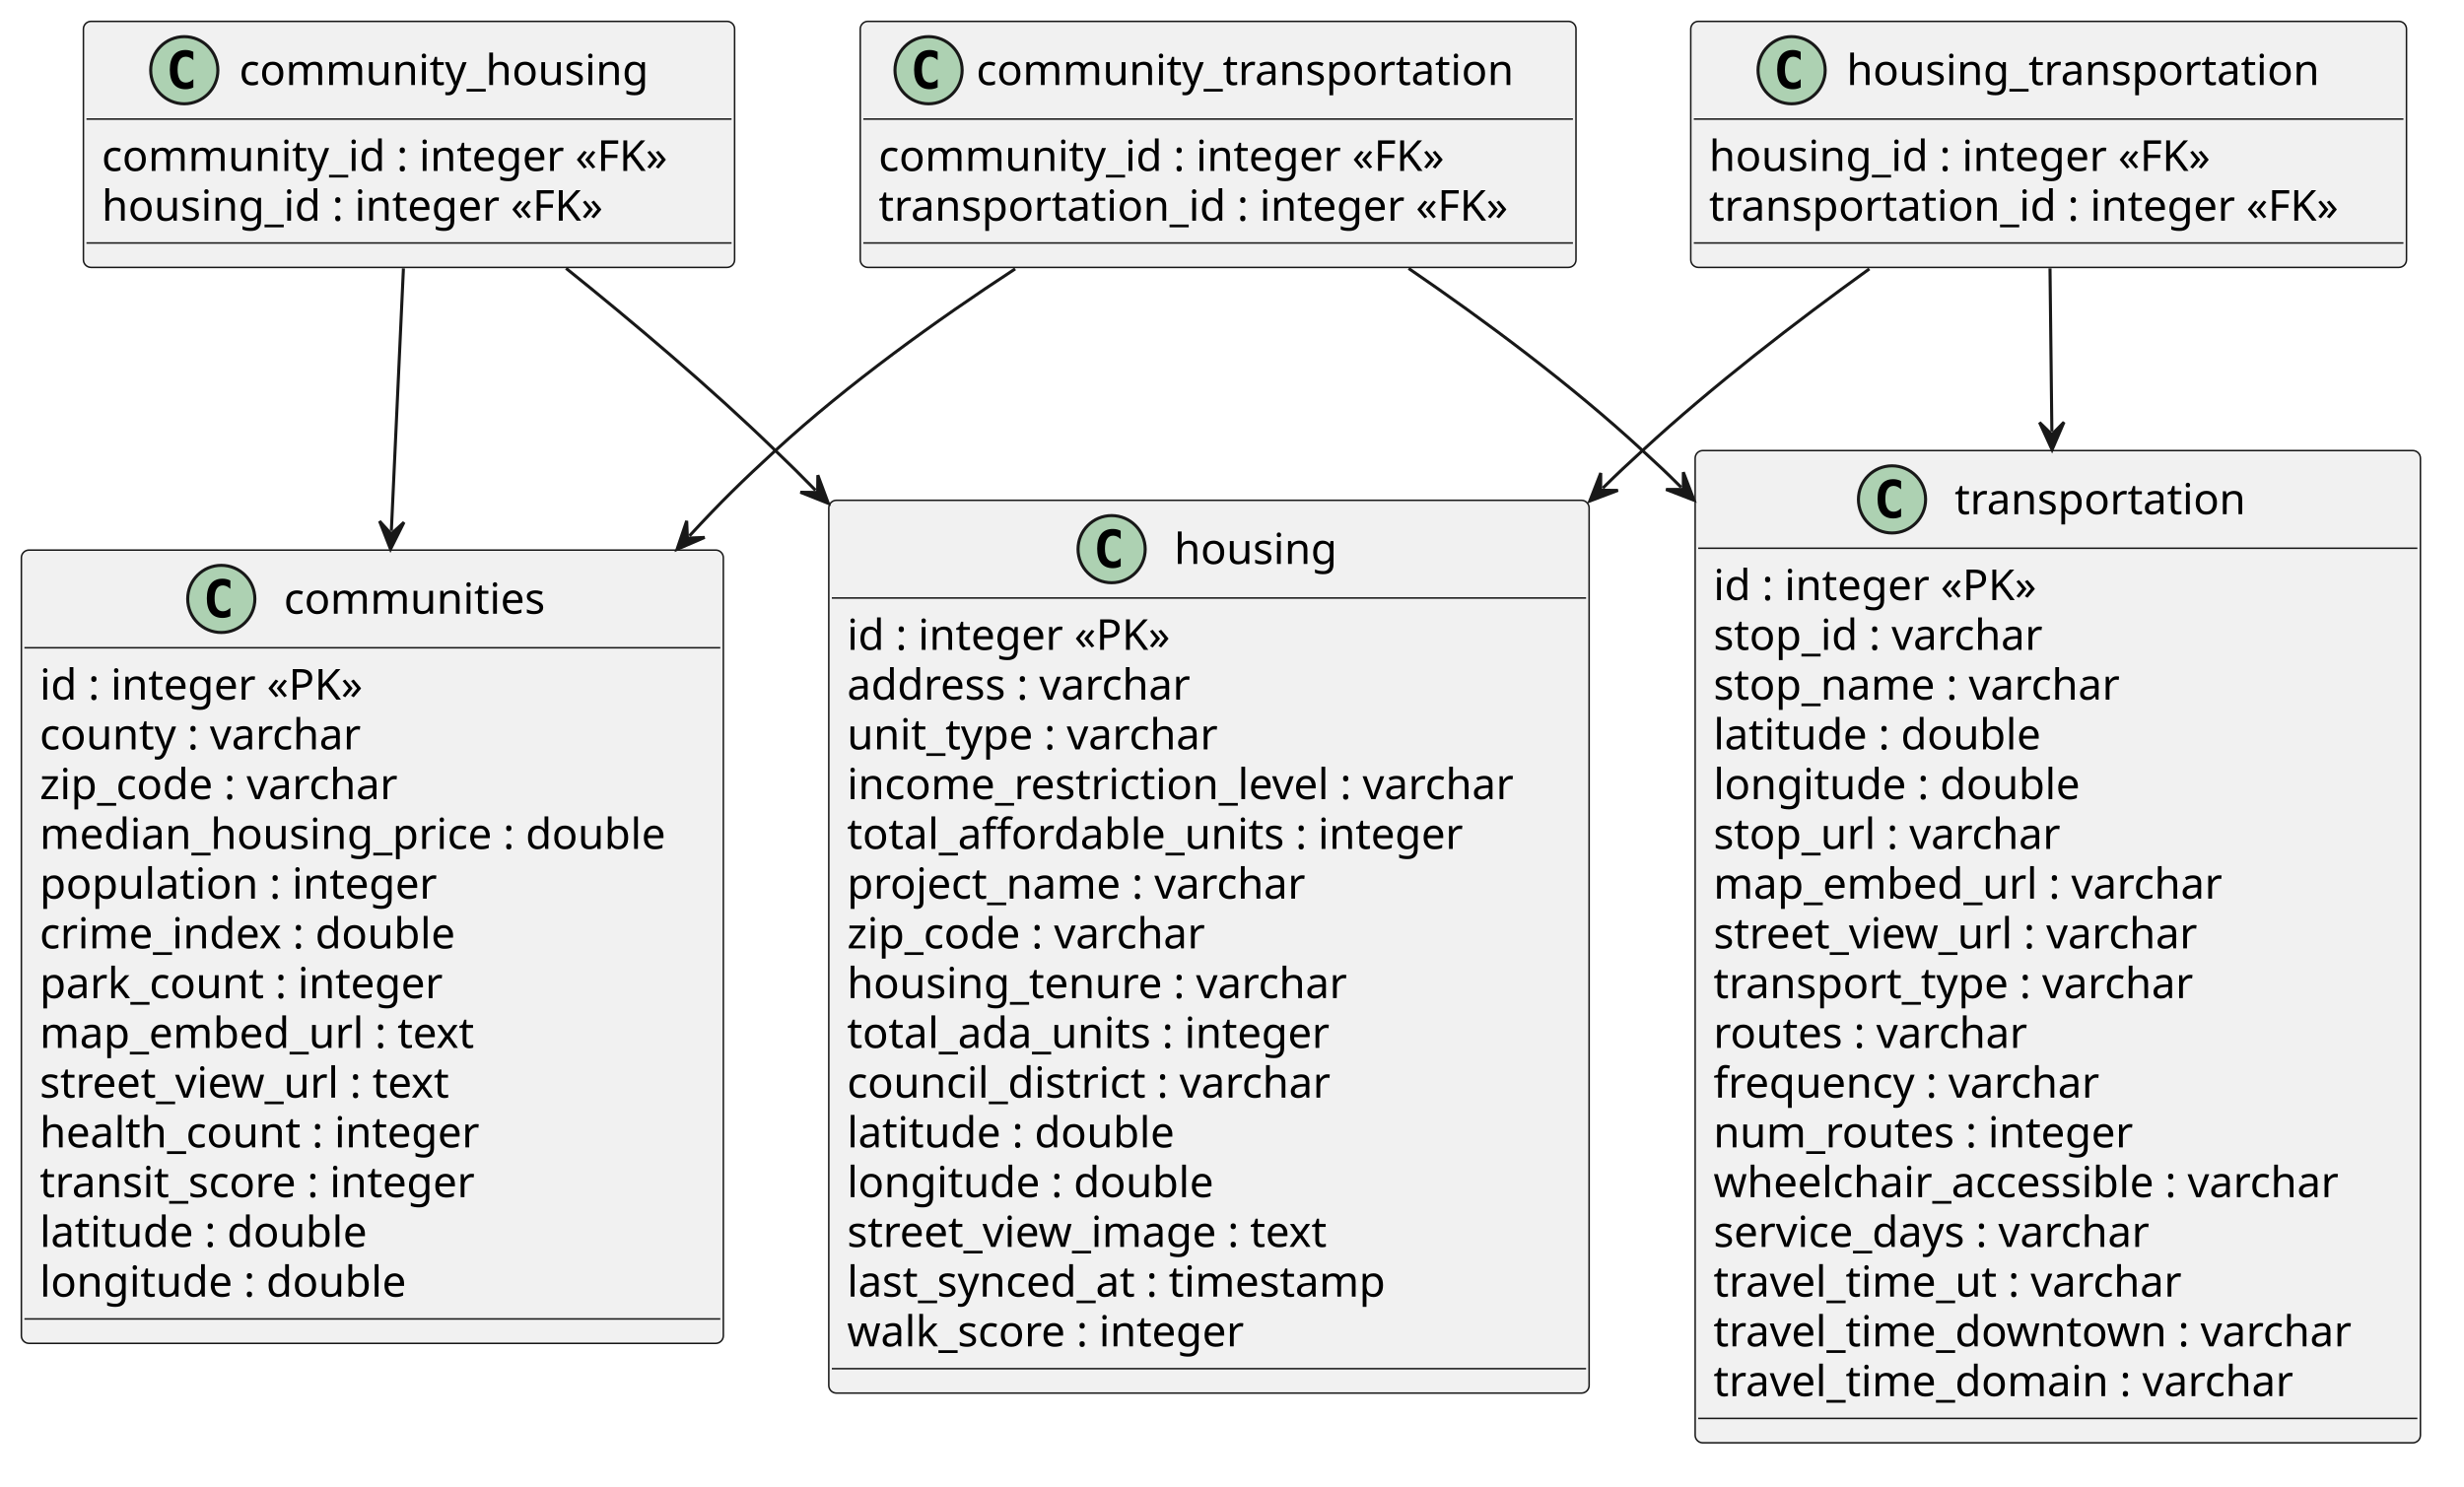
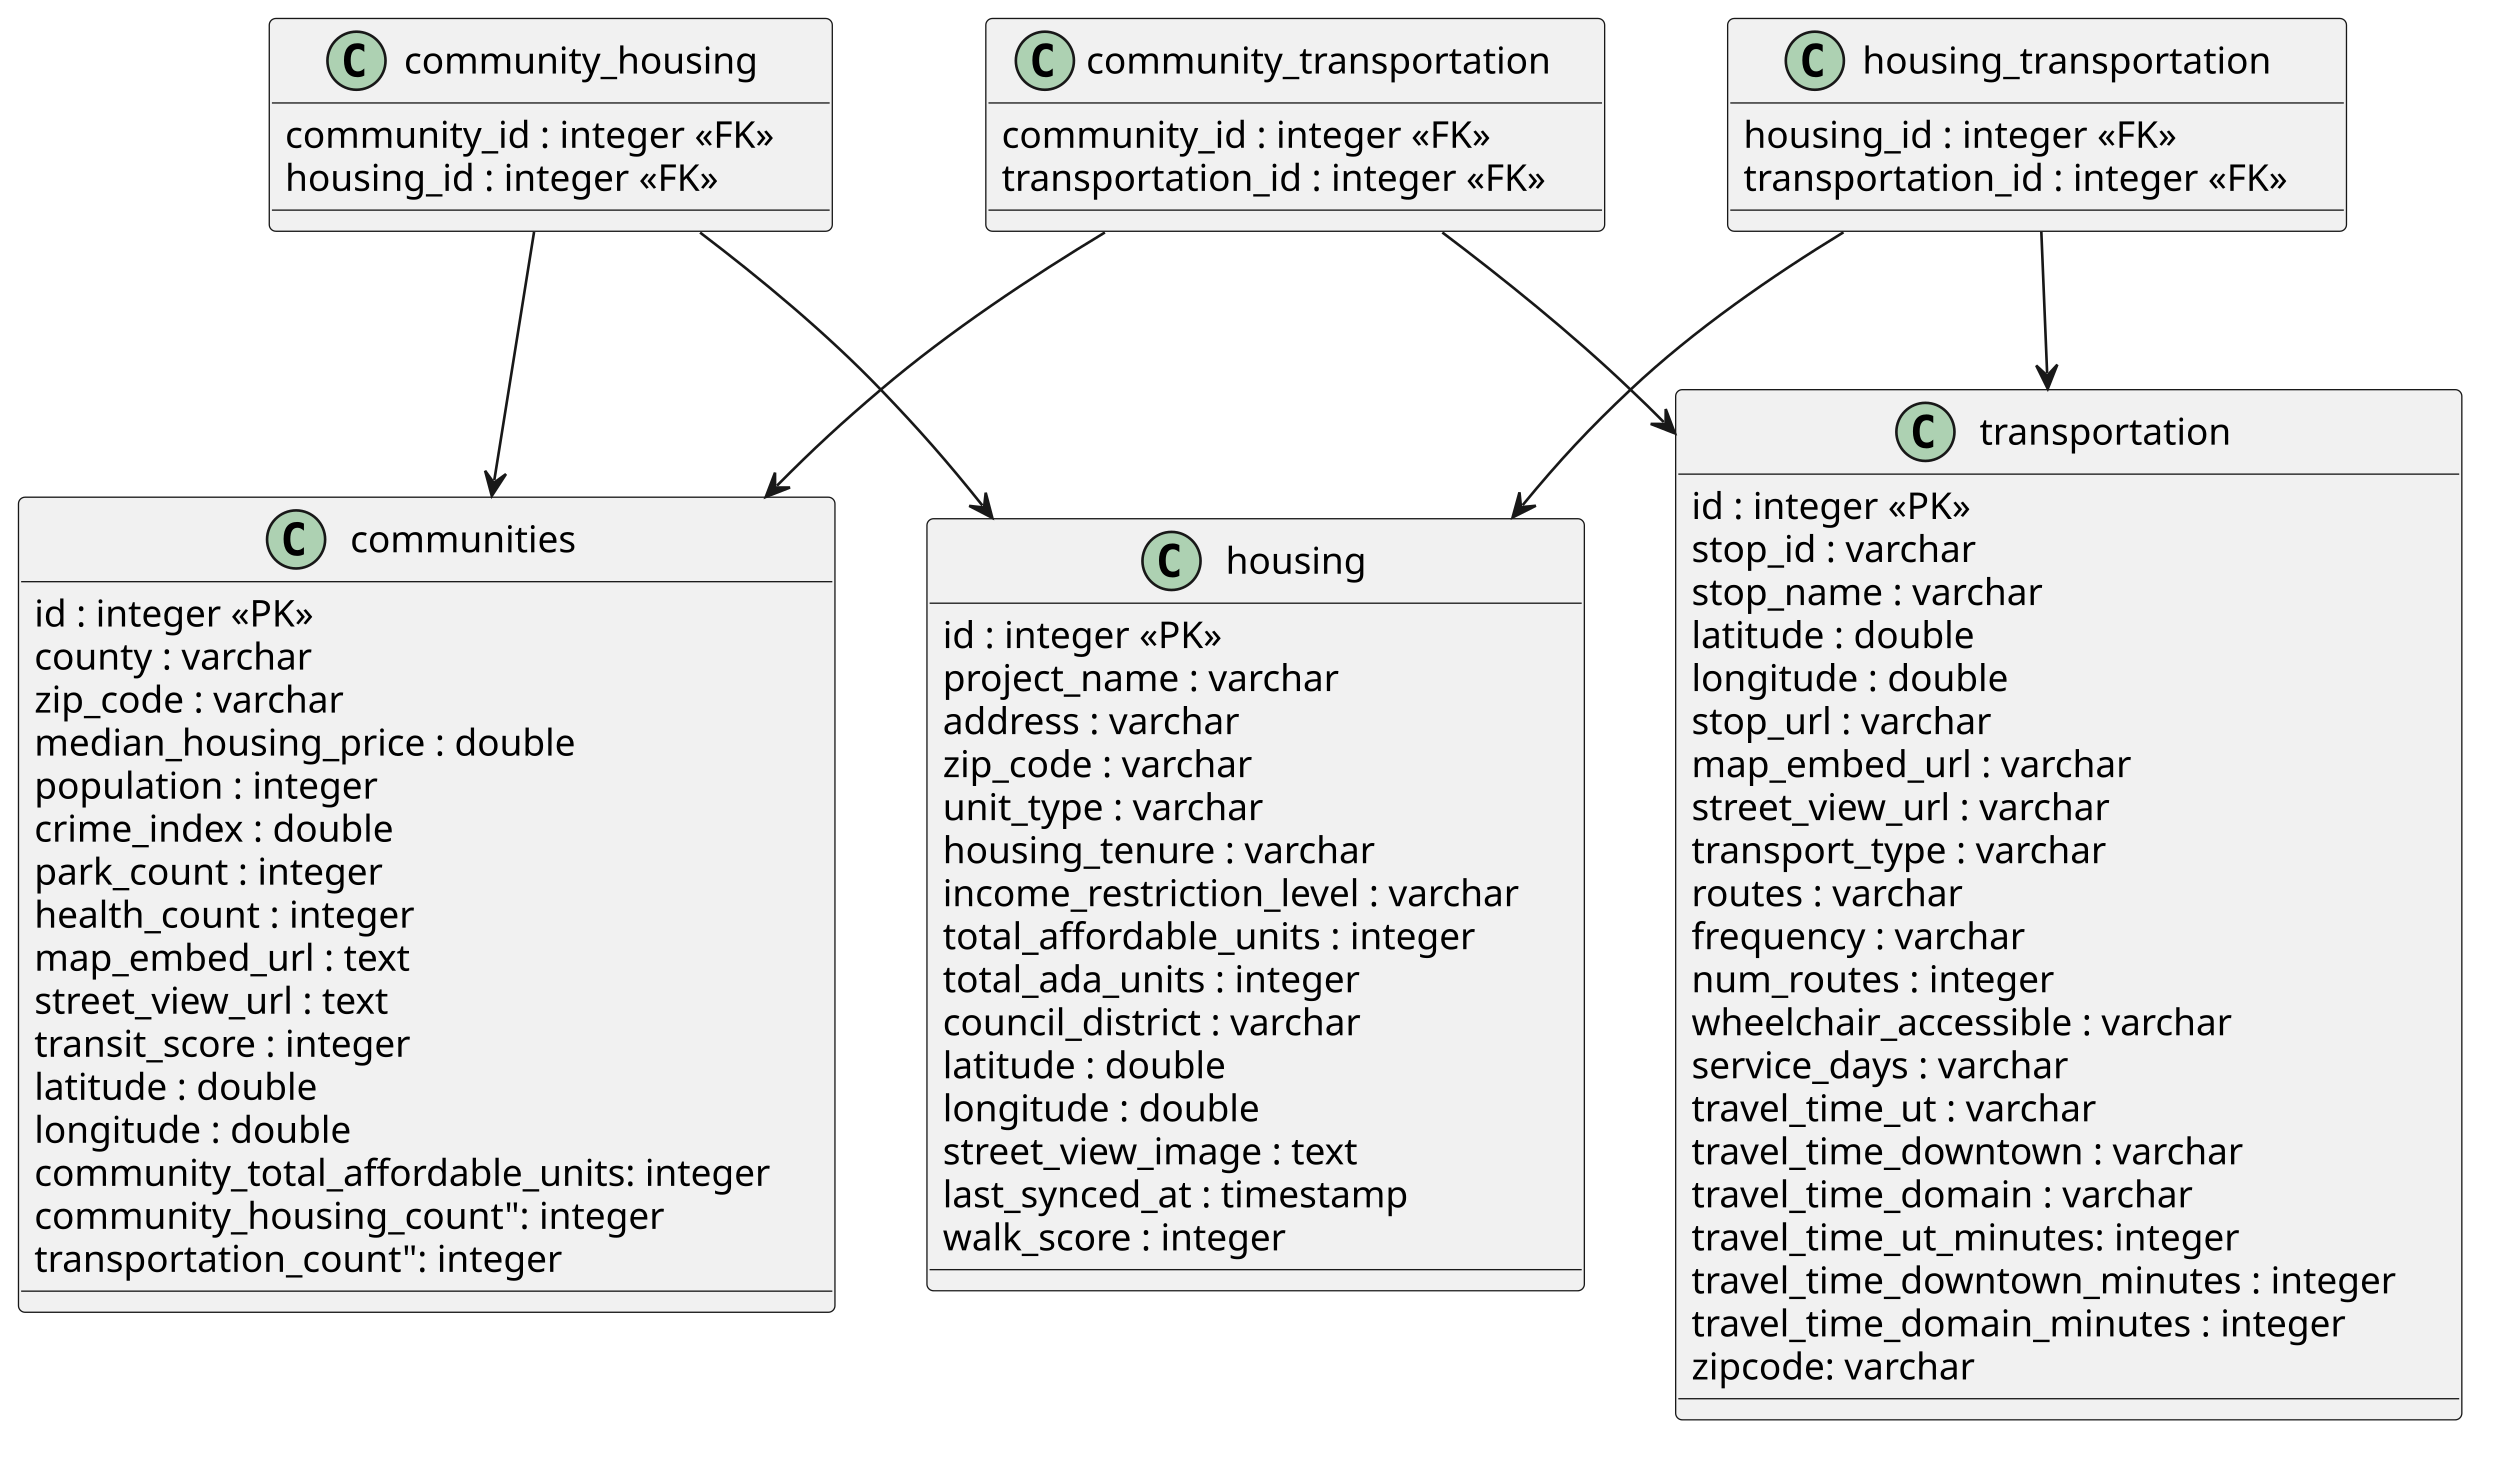
- <svg xmlns="http://www.w3.org/2000/svg" contentStyleType="text/css" data-diagram-type="CLASS" height="487px" preserveAspectRatio="none" style="width:807px;height:487px;background:#FFFFFF;" version="1.1" viewBox="0 0 807 487" width="807px" zoomAndPan="magnify">
+ <svg xmlns="http://www.w3.org/2000/svg" contentStyleType="text/css" data-diagram-type="CLASS" height="552px" preserveAspectRatio="none" style="width:947px;height:552px;background:#FFFFFF;" version="1.1" viewBox="0 0 947 552" width="947px" zoomAndPan="magnify">
  <defs />
  <g>
    <g class="entity" data-qualified-name="communities" data-source-line="1" id="ent0002">
-       <rect fill="#F1F1F1" height="259.859" rx="2.5" ry="2.5" style="stroke:#181818;stroke-width:0.5;" width="229.909" x="7" y="180.19" />
-       <ellipse cx="72.475" cy="196.19" fill="#ADD1B2" rx="11" ry="11" style="stroke:#181818;stroke-width:1;" />
-       <path d="M75.443,201.831 Q74.865,202.127 74.225,202.268 Q73.584,202.424 72.881,202.424 Q70.381,202.424 69.053,200.784 Q67.74,199.127 67.74,196.002 Q67.74,192.877 69.053,191.221 Q70.381,189.565 72.881,189.565 Q73.584,189.565 74.225,189.721 Q74.881,189.877 75.443,190.174 L75.443,192.893 Q74.818,192.315 74.225,192.049 Q73.631,191.768 73.006,191.768 Q71.662,191.768 70.975,192.846 Q70.287,193.909 70.287,196.002 Q70.287,198.096 70.975,199.174 Q71.662,200.237 73.006,200.237 Q73.631,200.237 74.225,199.971 Q74.818,199.69 75.443,199.112 L75.443,201.831 Z " fill="#000000" />
-       <text fill="#000000" font-family="sans-serif" font-size="14" lengthAdjust="spacing" textLength="90.46" x="92.975" y="201.037">communities</text>
-       <line style="stroke:#181818;stroke-width:0.5;" x1="8" x2="235.909" y1="212.19" y2="212.19" />
-       <text fill="#000000" font-family="sans-serif" font-size="14" lengthAdjust="spacing" textLength="115.719" x="13" y="229.185">id : integer «PK»</text>
-       <text fill="#000000" font-family="sans-serif" font-size="14" lengthAdjust="spacing" textLength="114.926" x="13" y="245.482">county : varchar</text>
-       <text fill="#000000" font-family="sans-serif" font-size="14" lengthAdjust="spacing" textLength="128.03" x="13" y="261.779">zip_code : varchar</text>
-       <text fill="#000000" font-family="sans-serif" font-size="14" lengthAdjust="spacing" textLength="217.909" x="13" y="278.076">median_housing_price : double</text>
-       <text fill="#000000" font-family="sans-serif" font-size="14" lengthAdjust="spacing" textLength="138.236" x="13" y="294.373">population : integer</text>
-       <text fill="#000000" font-family="sans-serif" font-size="14" lengthAdjust="spacing" textLength="146.474" x="13" y="310.67">crime_index : double</text>
-       <text fill="#000000" font-family="sans-serif" font-size="14" lengthAdjust="spacing" textLength="141.565" x="13" y="326.966">park_count : integer</text>
-       <text fill="#000000" font-family="sans-serif" font-size="14" lengthAdjust="spacing" textLength="153.754" x="13" y="343.263">map_embed_url : text</text>
-       <text fill="#000000" font-family="sans-serif" font-size="14" lengthAdjust="spacing" textLength="147.506" x="13" y="359.56">street_view_url : text</text>
-       <text fill="#000000" font-family="sans-serif" font-size="14" lengthAdjust="spacing" textLength="154.554" x="13" y="375.857">health_count : integer</text>
-       <text fill="#000000" font-family="sans-serif" font-size="14" lengthAdjust="spacing" textLength="154.034" x="13" y="392.154">transit_score : integer</text>
-       <text fill="#000000" font-family="sans-serif" font-size="14" lengthAdjust="spacing" textLength="115.042" x="13" y="408.451">latitude : double</text>
-       <text fill="#000000" font-family="sans-serif" font-size="14" lengthAdjust="spacing" textLength="127.299" x="13" y="424.748">longitude : double</text>
-       <line style="stroke:#181818;stroke-width:0.5;" x1="8" x2="235.909" y1="432.049" y2="432.049" />
+       <rect fill="#F1F1F1" height="308.75" rx="2.5" ry="2.5" style="stroke:#181818;stroke-width:0.5;" width="309.281" x="7" y="188.34" />
+       <ellipse cx="112.161" cy="204.34" fill="#ADD1B2" rx="11" ry="11" style="stroke:#181818;stroke-width:1;" />
+       <path d="M115.129,209.981 Q114.551,210.278 113.911,210.418 Q113.27,210.574 112.567,210.574 Q110.067,210.574 108.739,208.934 Q107.426,207.278 107.426,204.153 Q107.426,201.028 108.739,199.371 Q110.067,197.715 112.567,197.715 Q113.27,197.715 113.911,197.871 Q114.567,198.028 115.129,198.324 L115.129,201.043 Q114.504,200.465 113.911,200.199 Q113.317,199.918 112.692,199.918 Q111.348,199.918 110.661,200.996 Q109.973,202.059 109.973,204.153 Q109.973,206.246 110.661,207.324 Q111.348,208.387 112.692,208.387 Q113.317,208.387 113.911,208.121 Q114.504,207.84 115.129,207.262 L115.129,209.981 Z " fill="#000000" />
+       <text fill="#000000" font-family="sans-serif" font-size="14" lengthAdjust="spacing" textLength="90.46" x="132.661" y="209.187">communities</text>
+       <line style="stroke:#181818;stroke-width:0.5;" x1="8" x2="315.281" y1="220.34" y2="220.34" />
+       <text fill="#000000" font-family="sans-serif" font-size="14" lengthAdjust="spacing" textLength="115.719" x="13" y="237.335">id : integer «PK»</text>
+       <text fill="#000000" font-family="sans-serif" font-size="14" lengthAdjust="spacing" textLength="114.926" x="13" y="253.632">county : varchar</text>
+       <text fill="#000000" font-family="sans-serif" font-size="14" lengthAdjust="spacing" textLength="128.03" x="13" y="269.929">zip_code : varchar</text>
+       <text fill="#000000" font-family="sans-serif" font-size="14" lengthAdjust="spacing" textLength="217.909" x="13" y="286.226">median_housing_price : double</text>
+       <text fill="#000000" font-family="sans-serif" font-size="14" lengthAdjust="spacing" textLength="138.236" x="13" y="302.523">population : integer</text>
+       <text fill="#000000" font-family="sans-serif" font-size="14" lengthAdjust="spacing" textLength="146.474" x="13" y="318.82">crime_index : double</text>
+       <text fill="#000000" font-family="sans-serif" font-size="14" lengthAdjust="spacing" textLength="141.565" x="13" y="335.116">park_count : integer</text>
+       <text fill="#000000" font-family="sans-serif" font-size="14" lengthAdjust="spacing" textLength="154.554" x="13" y="351.413">health_count : integer</text>
+       <text fill="#000000" font-family="sans-serif" font-size="14" lengthAdjust="spacing" textLength="153.754" x="13" y="367.71">map_embed_url : text</text>
+       <text fill="#000000" font-family="sans-serif" font-size="14" lengthAdjust="spacing" textLength="147.506" x="13" y="384.007">street_view_url : text</text>
+       <text fill="#000000" font-family="sans-serif" font-size="14" lengthAdjust="spacing" textLength="154.034" x="13" y="400.304">transit_score : integer</text>
+       <text fill="#000000" font-family="sans-serif" font-size="14" lengthAdjust="spacing" textLength="115.042" x="13" y="416.601">latitude : double</text>
+       <text fill="#000000" font-family="sans-serif" font-size="14" lengthAdjust="spacing" textLength="127.299" x="13" y="432.898">longitude : double</text>
+       <text fill="#000000" font-family="sans-serif" font-size="14" lengthAdjust="spacing" textLength="297.281" x="13" y="449.195">community_total_affordable_units: integer</text>
+       <text fill="#000000" font-family="sans-serif" font-size="14" lengthAdjust="spacing" textLength="253.429" x="13" y="465.491">community_housing_count": integer</text>
+       <text fill="#000000" font-family="sans-serif" font-size="14" lengthAdjust="spacing" textLength="212.31" x="13" y="481.788">transportation_count": integer</text>
+       <line style="stroke:#181818;stroke-width:0.5;" x1="8" x2="315.281" y1="489.09" y2="489.09" />
    </g>
-     <g class="entity" data-qualified-name="housing" data-source-line="17" id="ent0003">
-       <rect fill="#F1F1F1" height="292.453" rx="2.5" ry="2.5" style="stroke:#181818;stroke-width:0.5;" width="249.023" x="271.44" y="163.89" />
-       <ellipse cx="364.074" cy="179.89" fill="#ADD1B2" rx="11" ry="11" style="stroke:#181818;stroke-width:1;" />
-       <path d="M367.043,185.531 Q366.464,185.827 365.824,185.968 Q365.183,186.124 364.48,186.124 Q361.98,186.124 360.652,184.484 Q359.339,182.827 359.339,179.702 Q359.339,176.577 360.652,174.921 Q361.98,173.265 364.48,173.265 Q365.183,173.265 365.824,173.421 Q366.48,173.577 367.043,173.874 L367.043,176.593 Q366.418,176.015 365.824,175.749 Q365.23,175.468 364.605,175.468 Q363.261,175.468 362.574,176.546 Q361.886,177.609 361.886,179.702 Q361.886,181.796 362.574,182.874 Q363.261,183.937 364.605,183.937 Q365.23,183.937 365.824,183.671 Q366.418,183.39 367.043,182.812 L367.043,185.531 Z " fill="#000000" />
-       <text fill="#000000" font-family="sans-serif" font-size="14" lengthAdjust="spacing" textLength="55.255" x="384.574" y="184.737">housing</text>
-       <line style="stroke:#181818;stroke-width:0.5;" x1="272.44" x2="519.462" y1="195.89" y2="195.89" />
-       <text fill="#000000" font-family="sans-serif" font-size="14" lengthAdjust="spacing" textLength="115.719" x="277.44" y="212.885">id : integer «PK»</text>
-       <text fill="#000000" font-family="sans-serif" font-size="14" lengthAdjust="spacing" textLength="122.452" x="277.44" y="229.182">address : varchar</text>
-       <text fill="#000000" font-family="sans-serif" font-size="14" lengthAdjust="spacing" textLength="132.542" x="277.44" y="245.479">unit_type : varchar</text>
-       <text fill="#000000" font-family="sans-serif" font-size="14" lengthAdjust="spacing" textLength="237.023" x="277.44" y="261.776">income_restriction_level : varchar</text>
-       <text fill="#000000" font-family="sans-serif" font-size="14" lengthAdjust="spacing" textLength="215.783" x="277.44" y="278.073">total_affordable_units : integer</text>
-       <text fill="#000000" font-family="sans-serif" font-size="14" lengthAdjust="spacing" textLength="162.743" x="277.44" y="294.37">project_name : varchar</text>
-       <text fill="#000000" font-family="sans-serif" font-size="14" lengthAdjust="spacing" textLength="128.03" x="277.44" y="310.666">zip_code : varchar</text>
-       <text fill="#000000" font-family="sans-serif" font-size="14" lengthAdjust="spacing" textLength="175.615" x="277.44" y="326.963">housing_tenure : varchar</text>
-       <text fill="#000000" font-family="sans-serif" font-size="14" lengthAdjust="spacing" textLength="170.215" x="277.44" y="343.26">total_ada_units : integer</text>
-       <text fill="#000000" font-family="sans-serif" font-size="14" lengthAdjust="spacing" textLength="172.019" x="277.44" y="359.557">council_district : varchar</text>
-       <text fill="#000000" font-family="sans-serif" font-size="14" lengthAdjust="spacing" textLength="115.042" x="277.44" y="375.854">latitude : double</text>
-       <text fill="#000000" font-family="sans-serif" font-size="14" lengthAdjust="spacing" textLength="127.299" x="277.44" y="392.151">longitude : double</text>
-       <text fill="#000000" font-family="sans-serif" font-size="14" lengthAdjust="spacing" textLength="172.594" x="277.44" y="408.448">street_view_image : text</text>
-       <text fill="#000000" font-family="sans-serif" font-size="14" lengthAdjust="spacing" textLength="192.103" x="277.44" y="424.745">last_synced_at : timestamp</text>
-       <text fill="#000000" font-family="sans-serif" font-size="14" lengthAdjust="spacing" textLength="140.69" x="277.44" y="441.041">walk_score : integer</text>
-       <line style="stroke:#181818;stroke-width:0.5;" x1="272.44" x2="519.462" y1="448.343" y2="448.343" />
+     <g class="entity" data-qualified-name="housing" data-source-line="20" id="ent0003">
+       <rect fill="#F1F1F1" height="292.453" rx="2.5" ry="2.5" style="stroke:#181818;stroke-width:0.5;" width="249.023" x="351.13" y="196.49" />
+       <ellipse cx="443.764" cy="212.49" fill="#ADD1B2" rx="11" ry="11" style="stroke:#181818;stroke-width:1;" />
+       <path d="M446.733,218.131 Q446.154,218.428 445.514,218.568 Q444.873,218.724 444.17,218.724 Q441.67,218.724 440.342,217.084 Q439.029,215.428 439.029,212.303 Q439.029,209.178 440.342,207.521 Q441.67,205.865 444.17,205.865 Q444.873,205.865 445.514,206.021 Q446.17,206.178 446.733,206.474 L446.733,209.193 Q446.108,208.615 445.514,208.349 Q444.92,208.068 444.295,208.068 Q442.951,208.068 442.264,209.146 Q441.576,210.209 441.576,212.303 Q441.576,214.396 442.264,215.474 Q442.951,216.537 444.295,216.537 Q444.92,216.537 445.514,216.271 Q446.108,215.99 446.733,215.412 L446.733,218.131 Z " fill="#000000" />
+       <text fill="#000000" font-family="sans-serif" font-size="14" lengthAdjust="spacing" textLength="55.255" x="464.264" y="217.337">housing</text>
+       <line style="stroke:#181818;stroke-width:0.5;" x1="352.13" x2="599.153" y1="228.49" y2="228.49" />
+       <text fill="#000000" font-family="sans-serif" font-size="14" lengthAdjust="spacing" textLength="115.719" x="357.13" y="245.485">id : integer «PK»</text>
+       <text fill="#000000" font-family="sans-serif" font-size="14" lengthAdjust="spacing" textLength="162.743" x="357.13" y="261.782">project_name : varchar</text>
+       <text fill="#000000" font-family="sans-serif" font-size="14" lengthAdjust="spacing" textLength="122.452" x="357.13" y="278.079">address : varchar</text>
+       <text fill="#000000" font-family="sans-serif" font-size="14" lengthAdjust="spacing" textLength="128.03" x="357.13" y="294.376">zip_code : varchar</text>
+       <text fill="#000000" font-family="sans-serif" font-size="14" lengthAdjust="spacing" textLength="132.542" x="357.13" y="310.673">unit_type : varchar</text>
+       <text fill="#000000" font-family="sans-serif" font-size="14" lengthAdjust="spacing" textLength="175.615" x="357.13" y="326.969">housing_tenure : varchar</text>
+       <text fill="#000000" font-family="sans-serif" font-size="14" lengthAdjust="spacing" textLength="237.023" x="357.13" y="343.266">income_restriction_level : varchar</text>
+       <text fill="#000000" font-family="sans-serif" font-size="14" lengthAdjust="spacing" textLength="215.783" x="357.13" y="359.563">total_affordable_units : integer</text>
+       <text fill="#000000" font-family="sans-serif" font-size="14" lengthAdjust="spacing" textLength="170.215" x="357.13" y="375.86">total_ada_units : integer</text>
+       <text fill="#000000" font-family="sans-serif" font-size="14" lengthAdjust="spacing" textLength="172.019" x="357.13" y="392.157">council_district : varchar</text>
+       <text fill="#000000" font-family="sans-serif" font-size="14" lengthAdjust="spacing" textLength="115.042" x="357.13" y="408.454">latitude : double</text>
+       <text fill="#000000" font-family="sans-serif" font-size="14" lengthAdjust="spacing" textLength="127.299" x="357.13" y="424.751">longitude : double</text>
+       <text fill="#000000" font-family="sans-serif" font-size="14" lengthAdjust="spacing" textLength="172.594" x="357.13" y="441.048">street_view_image : text</text>
+       <text fill="#000000" font-family="sans-serif" font-size="14" lengthAdjust="spacing" textLength="192.103" x="357.13" y="457.344">last_synced_at : timestamp</text>
+       <text fill="#000000" font-family="sans-serif" font-size="14" lengthAdjust="spacing" textLength="140.69" x="357.13" y="473.641">walk_score : integer</text>
+       <line style="stroke:#181818;stroke-width:0.5;" x1="352.13" x2="599.153" y1="480.943" y2="480.943" />
    </g>
-     <g class="entity" data-qualified-name="transportation" data-source-line="35" id="ent0004">
-       <rect fill="#F1F1F1" height="325.047" rx="2.5" ry="2.5" style="stroke:#181818;stroke-width:0.5;" width="237.538" x="555.19" y="147.59" />
-       <ellipse cx="619.667" cy="163.59" fill="#ADD1B2" rx="11" ry="11" style="stroke:#181818;stroke-width:1;" />
-       <path d="M622.635,169.231 Q622.057,169.528 621.417,169.668 Q620.776,169.824 620.073,169.824 Q617.573,169.824 616.245,168.184 Q614.932,166.528 614.932,163.403 Q614.932,160.278 616.245,158.621 Q617.573,156.965 620.073,156.965 Q620.776,156.965 621.417,157.121 Q622.073,157.278 622.635,157.574 L622.635,160.293 Q622.01,159.715 621.417,159.449 Q620.823,159.168 620.198,159.168 Q618.854,159.168 618.167,160.246 Q617.479,161.309 617.479,163.403 Q617.479,165.496 618.167,166.574 Q618.854,167.637 620.198,167.637 Q620.823,167.637 621.417,167.371 Q622.01,167.09 622.635,166.512 L622.635,169.231 Z " fill="#000000" />
-       <text fill="#000000" font-family="sans-serif" font-size="14" lengthAdjust="spacing" textLength="100.085" x="640.167" y="168.437">transportation</text>
-       <line style="stroke:#181818;stroke-width:0.5;" x1="556.19" x2="791.728" y1="179.59" y2="179.59" />
-       <text fill="#000000" font-family="sans-serif" font-size="14" lengthAdjust="spacing" textLength="115.719" x="561.19" y="196.585">id : integer «PK»</text>
-       <text fill="#000000" font-family="sans-serif" font-size="14" lengthAdjust="spacing" textLength="117.154" x="561.19" y="212.882">stop_id : varchar</text>
-       <text fill="#000000" font-family="sans-serif" font-size="14" lengthAdjust="spacing" textLength="144.081" x="561.19" y="229.179">stop_name : varchar</text>
-       <text fill="#000000" font-family="sans-serif" font-size="14" lengthAdjust="spacing" textLength="115.042" x="561.19" y="245.476">latitude : double</text>
-       <text fill="#000000" font-family="sans-serif" font-size="14" lengthAdjust="spacing" textLength="127.299" x="561.19" y="261.773">longitude : double</text>
-       <text fill="#000000" font-family="sans-serif" font-size="14" lengthAdjust="spacing" textLength="122.897" x="561.19" y="278.07">stop_url : varchar</text>
-       <text fill="#000000" font-family="sans-serif" font-size="14" lengthAdjust="spacing" textLength="179.402" x="561.19" y="294.366">map_embed_url : varchar</text>
-       <text fill="#000000" font-family="sans-serif" font-size="14" lengthAdjust="spacing" textLength="173.154" x="561.19" y="310.663">street_view_url : varchar</text>
-       <text fill="#000000" font-family="sans-serif" font-size="14" lengthAdjust="spacing" textLength="170.106" x="561.19" y="326.96">transport_type : varchar</text>
-       <text fill="#000000" font-family="sans-serif" font-size="14" lengthAdjust="spacing" textLength="111.733" x="561.19" y="343.257">routes : varchar</text>
-       <text fill="#000000" font-family="sans-serif" font-size="14" lengthAdjust="spacing" textLength="137.669" x="561.19" y="359.554">frequency : varchar</text>
-       <text fill="#000000" font-family="sans-serif" font-size="14" lengthAdjust="spacing" textLength="146.713" x="561.19" y="375.851">num_routes : integer</text>
-       <text fill="#000000" font-family="sans-serif" font-size="14" lengthAdjust="spacing" textLength="222.831" x="561.19" y="392.148">wheelchair_accessible : varchar</text>
-       <text fill="#000000" font-family="sans-serif" font-size="14" lengthAdjust="spacing" textLength="157.336" x="561.19" y="408.445">service_days : varchar</text>
-       <text fill="#000000" font-family="sans-serif" font-size="14" lengthAdjust="spacing" textLength="167.747" x="561.19" y="424.741">travel_time_ut : varchar</text>
-       <text fill="#000000" font-family="sans-serif" font-size="14" lengthAdjust="spacing" textLength="225.538" x="561.19" y="441.038">travel_time_downtown : varchar</text>
-       <text fill="#000000" font-family="sans-serif" font-size="14" lengthAdjust="spacing" textLength="205.816" x="561.19" y="457.335">travel_time_domain : varchar</text>
-       <line style="stroke:#181818;stroke-width:0.5;" x1="556.19" x2="791.728" y1="464.637" y2="464.637" />
+     <g class="entity" data-qualified-name="transportation" data-source-line="38" id="ent0004">
+       <rect fill="#F1F1F1" height="390.234" rx="2.5" ry="2.5" style="stroke:#181818;stroke-width:0.5;" width="297.804" x="634.74" y="147.6" />
+       <ellipse cx="729.349" cy="163.6" fill="#ADD1B2" rx="11" ry="11" style="stroke:#181818;stroke-width:1;" />
+       <path d="M732.318,169.241 Q731.74,169.537 731.099,169.678 Q730.459,169.834 729.756,169.834 Q727.256,169.834 725.928,168.194 Q724.615,166.537 724.615,163.412 Q724.615,160.287 725.928,158.631 Q727.256,156.975 729.756,156.975 Q730.459,156.975 731.099,157.131 Q731.756,157.287 732.318,157.584 L732.318,160.303 Q731.693,159.725 731.099,159.459 Q730.506,159.178 729.881,159.178 Q728.537,159.178 727.849,160.256 Q727.162,161.319 727.162,163.412 Q727.162,165.506 727.849,166.584 Q728.537,167.647 729.881,167.647 Q730.506,167.647 731.099,167.381 Q731.693,167.1 732.318,166.522 L732.318,169.241 Z " fill="#000000" />
+       <text fill="#000000" font-family="sans-serif" font-size="14" lengthAdjust="spacing" textLength="100.085" x="749.849" y="168.447">transportation</text>
+       <line style="stroke:#181818;stroke-width:0.5;" x1="635.74" x2="931.544" y1="179.6" y2="179.6" />
+       <text fill="#000000" font-family="sans-serif" font-size="14" lengthAdjust="spacing" textLength="115.719" x="640.74" y="196.595">id : integer «PK»</text>
+       <text fill="#000000" font-family="sans-serif" font-size="14" lengthAdjust="spacing" textLength="117.154" x="640.74" y="212.892">stop_id : varchar</text>
+       <text fill="#000000" font-family="sans-serif" font-size="14" lengthAdjust="spacing" textLength="144.081" x="640.74" y="229.189">stop_name : varchar</text>
+       <text fill="#000000" font-family="sans-serif" font-size="14" lengthAdjust="spacing" textLength="115.042" x="640.74" y="245.486">latitude : double</text>
+       <text fill="#000000" font-family="sans-serif" font-size="14" lengthAdjust="spacing" textLength="127.299" x="640.74" y="261.783">longitude : double</text>
+       <text fill="#000000" font-family="sans-serif" font-size="14" lengthAdjust="spacing" textLength="122.897" x="640.74" y="278.079">stop_url : varchar</text>
+       <text fill="#000000" font-family="sans-serif" font-size="14" lengthAdjust="spacing" textLength="179.402" x="640.74" y="294.376">map_embed_url : varchar</text>
+       <text fill="#000000" font-family="sans-serif" font-size="14" lengthAdjust="spacing" textLength="173.154" x="640.74" y="310.673">street_view_url : varchar</text>
+       <text fill="#000000" font-family="sans-serif" font-size="14" lengthAdjust="spacing" textLength="170.106" x="640.74" y="326.97">transport_type : varchar</text>
+       <text fill="#000000" font-family="sans-serif" font-size="14" lengthAdjust="spacing" textLength="111.733" x="640.74" y="343.267">routes : varchar</text>
+       <text fill="#000000" font-family="sans-serif" font-size="14" lengthAdjust="spacing" textLength="137.669" x="640.74" y="359.564">frequency : varchar</text>
+       <text fill="#000000" font-family="sans-serif" font-size="14" lengthAdjust="spacing" textLength="146.713" x="640.74" y="375.861">num_routes : integer</text>
+       <text fill="#000000" font-family="sans-serif" font-size="14" lengthAdjust="spacing" textLength="222.831" x="640.74" y="392.158">wheelchair_accessible : varchar</text>
+       <text fill="#000000" font-family="sans-serif" font-size="14" lengthAdjust="spacing" textLength="157.336" x="640.74" y="408.454">service_days : varchar</text>
+       <text fill="#000000" font-family="sans-serif" font-size="14" lengthAdjust="spacing" textLength="167.747" x="640.74" y="424.751">travel_time_ut : varchar</text>
+       <text fill="#000000" font-family="sans-serif" font-size="14" lengthAdjust="spacing" textLength="225.538" x="640.74" y="441.048">travel_time_downtown : varchar</text>
+       <text fill="#000000" font-family="sans-serif" font-size="14" lengthAdjust="spacing" textLength="205.816" x="640.74" y="457.345">travel_time_domain : varchar</text>
+       <text fill="#000000" font-family="sans-serif" font-size="14" lengthAdjust="spacing" textLength="223.562" x="640.74" y="473.642">travel_time_ut_minutes: integer</text>
+       <text fill="#000000" font-family="sans-serif" font-size="14" lengthAdjust="spacing" textLength="285.804" x="640.74" y="489.939">travel_time_downtown_minutes : integer</text>
+       <text fill="#000000" font-family="sans-serif" font-size="14" lengthAdjust="spacing" textLength="266.082" x="640.74" y="506.236">travel_time_domain_minutes : integer</text>
+       <text fill="#000000" font-family="sans-serif" font-size="14" lengthAdjust="spacing" textLength="116.58" x="640.74" y="522.533">zipcode: varchar</text>
+       <line style="stroke:#181818;stroke-width:0.5;" x1="635.74" x2="931.544" y1="529.834" y2="529.834" />
    </g>
-     <g class="entity" data-qualified-name="community_housing" data-source-line="57" id="ent0005">
-       <rect fill="#F1F1F1" height="80.594" rx="2.5" ry="2.5" style="stroke:#181818;stroke-width:0.5;" width="213.277" x="27.32" y="7" />
-       <ellipse cx="60.353" cy="23" fill="#ADD1B2" rx="11" ry="11" style="stroke:#181818;stroke-width:1;" />
-       <path d="M63.322,28.641 Q62.744,28.938 62.103,29.078 Q61.463,29.234 60.76,29.234 Q58.26,29.234 56.931,27.594 Q55.619,25.938 55.619,22.812 Q55.619,19.688 56.931,18.031 Q58.26,16.375 60.76,16.375 Q61.463,16.375 62.103,16.531 Q62.76,16.688 63.322,16.984 L63.322,19.703 Q62.697,19.125 62.103,18.859 Q61.51,18.578 60.885,18.578 Q59.541,18.578 58.853,19.656 Q58.166,20.719 58.166,22.812 Q58.166,24.906 58.853,25.984 Q59.541,27.047 60.885,27.047 Q61.51,27.047 62.103,26.781 Q62.697,26.5 63.322,25.922 L63.322,28.641 Z " fill="#000000" />
-       <text fill="#000000" font-family="sans-serif" font-size="14" lengthAdjust="spacing" textLength="141.203" x="78.361" y="27.847">community_housing</text>
-       <line style="stroke:#181818;stroke-width:0.5;" x1="28.32" x2="239.597" y1="39" y2="39" />
-       <text fill="#000000" font-family="sans-serif" font-size="14" lengthAdjust="spacing" textLength="201.277" x="33.32" y="55.995">community_id : integer «FK»</text>
-       <text fill="#000000" font-family="sans-serif" font-size="14" lengthAdjust="spacing" textLength="177.584" x="33.32" y="72.292">housing_id : integer «FK»</text>
-       <line style="stroke:#181818;stroke-width:0.5;" x1="28.32" x2="239.597" y1="79.594" y2="79.594" />
+     <g class="entity" data-qualified-name="community_housing" data-source-line="65" id="ent0005">
+       <rect fill="#F1F1F1" height="80.594" rx="2.5" ry="2.5" style="stroke:#181818;stroke-width:0.5;" width="213.277" x="102" y="7" />
+       <ellipse cx="135.033" cy="23" fill="#ADD1B2" rx="11" ry="11" style="stroke:#181818;stroke-width:1;" />
+       <path d="M138.002,28.641 Q137.424,28.938 136.783,29.078 Q136.143,29.234 135.44,29.234 Q132.94,29.234 131.612,27.594 Q130.299,25.938 130.299,22.812 Q130.299,19.688 131.612,18.031 Q132.94,16.375 135.44,16.375 Q136.143,16.375 136.783,16.531 Q137.44,16.688 138.002,16.984 L138.002,19.703 Q137.377,19.125 136.783,18.859 Q136.19,18.578 135.565,18.578 Q134.221,18.578 133.533,19.656 Q132.846,20.719 132.846,22.812 Q132.846,24.906 133.533,25.984 Q134.221,27.047 135.565,27.047 Q136.19,27.047 136.783,26.781 Q137.377,26.5 138.002,25.922 L138.002,28.641 Z " fill="#000000" />
+       <text fill="#000000" font-family="sans-serif" font-size="14" lengthAdjust="spacing" textLength="141.203" x="153.041" y="27.847">community_housing</text>
+       <line style="stroke:#181818;stroke-width:0.5;" x1="103" x2="314.277" y1="39" y2="39" />
+       <text fill="#000000" font-family="sans-serif" font-size="14" lengthAdjust="spacing" textLength="201.277" x="108" y="55.995">community_id : integer «FK»</text>
+       <text fill="#000000" font-family="sans-serif" font-size="14" lengthAdjust="spacing" textLength="177.584" x="108" y="72.292">housing_id : integer «FK»</text>
+       <line style="stroke:#181818;stroke-width:0.5;" x1="103" x2="314.277" y1="79.594" y2="79.594" />
    </g>
-     <g class="entity" data-qualified-name="community_transportation" data-source-line="62" id="ent0006">
-       <rect fill="#F1F1F1" height="80.594" rx="2.5" ry="2.5" style="stroke:#181818;stroke-width:0.5;" width="234.414" x="281.75" y="7" />
-       <ellipse cx="304.121" cy="23" fill="#ADD1B2" rx="11" ry="11" style="stroke:#181818;stroke-width:1;" />
-       <path d="M307.09,28.641 Q306.512,28.938 305.871,29.078 Q305.231,29.234 304.528,29.234 Q302.028,29.234 300.7,27.594 Q299.387,25.938 299.387,22.812 Q299.387,19.688 300.7,18.031 Q302.028,16.375 304.528,16.375 Q305.231,16.375 305.871,16.531 Q306.528,16.688 307.09,16.984 L307.09,19.703 Q306.465,19.125 305.871,18.859 Q305.278,18.578 304.653,18.578 Q303.309,18.578 302.621,19.656 Q301.934,20.719 301.934,22.812 Q301.934,24.906 302.621,25.984 Q303.309,27.047 304.653,27.047 Q305.278,27.047 305.871,26.781 Q306.465,26.5 307.09,25.922 L307.09,28.641 Z " fill="#000000" />
-       <text fill="#000000" font-family="sans-serif" font-size="14" lengthAdjust="spacing" textLength="186.033" x="319.76" y="27.847">community_transportation</text>
-       <line style="stroke:#181818;stroke-width:0.5;" x1="282.75" x2="515.164" y1="39" y2="39" />
-       <text fill="#000000" font-family="sans-serif" font-size="14" lengthAdjust="spacing" textLength="201.277" x="287.75" y="55.995">community_id : integer «FK»</text>
-       <text fill="#000000" font-family="sans-serif" font-size="14" lengthAdjust="spacing" textLength="222.414" x="287.75" y="72.292">transportation_id : integer «FK»</text>
-       <line style="stroke:#181818;stroke-width:0.5;" x1="282.75" x2="515.164" y1="79.594" y2="79.594" />
+     <g class="entity" data-qualified-name="community_transportation" data-source-line="70" id="ent0006">
+       <rect fill="#F1F1F1" height="80.594" rx="2.5" ry="2.5" style="stroke:#181818;stroke-width:0.5;" width="234.414" x="373.43" y="7" />
+       <ellipse cx="395.801" cy="23" fill="#ADD1B2" rx="11" ry="11" style="stroke:#181818;stroke-width:1;" />
+       <path d="M398.77,28.641 Q398.192,28.938 397.551,29.078 Q396.911,29.234 396.208,29.234 Q393.708,29.234 392.38,27.594 Q391.067,25.938 391.067,22.812 Q391.067,19.688 392.38,18.031 Q393.708,16.375 396.208,16.375 Q396.911,16.375 397.551,16.531 Q398.208,16.688 398.77,16.984 L398.77,19.703 Q398.145,19.125 397.551,18.859 Q396.958,18.578 396.333,18.578 Q394.989,18.578 394.301,19.656 Q393.614,20.719 393.614,22.812 Q393.614,24.906 394.301,25.984 Q394.989,27.047 396.333,27.047 Q396.958,27.047 397.551,26.781 Q398.145,26.5 398.77,25.922 L398.77,28.641 Z " fill="#000000" />
+       <text fill="#000000" font-family="sans-serif" font-size="14" lengthAdjust="spacing" textLength="186.033" x="411.44" y="27.847">community_transportation</text>
+       <line style="stroke:#181818;stroke-width:0.5;" x1="374.43" x2="606.844" y1="39" y2="39" />
+       <text fill="#000000" font-family="sans-serif" font-size="14" lengthAdjust="spacing" textLength="201.277" x="379.43" y="55.995">community_id : integer «FK»</text>
+       <text fill="#000000" font-family="sans-serif" font-size="14" lengthAdjust="spacing" textLength="222.414" x="379.43" y="72.292">transportation_id : integer «FK»</text>
+       <line style="stroke:#181818;stroke-width:0.5;" x1="374.43" x2="606.844" y1="79.594" y2="79.594" />
    </g>
-     <g class="entity" data-qualified-name="housing_transportation" data-source-line="67" id="ent0007">
-       <rect fill="#F1F1F1" height="80.594" rx="2.5" ry="2.5" style="stroke:#181818;stroke-width:0.5;" width="234.414" x="553.75" y="7" />
-       <ellipse cx="586.783" cy="23" fill="#ADD1B2" rx="11" ry="11" style="stroke:#181818;stroke-width:1;" />
-       <path d="M589.752,28.641 Q589.174,28.938 588.533,29.078 Q587.893,29.234 587.19,29.234 Q584.69,29.234 583.361,27.594 Q582.049,25.938 582.049,22.812 Q582.049,19.688 583.361,18.031 Q584.69,16.375 587.19,16.375 Q587.893,16.375 588.533,16.531 Q589.19,16.688 589.752,16.984 L589.752,19.703 Q589.127,19.125 588.533,18.859 Q587.94,18.578 587.315,18.578 Q585.971,18.578 585.283,19.656 Q584.596,20.719 584.596,22.812 Q584.596,24.906 585.283,25.984 Q585.971,27.047 587.315,27.047 Q587.94,27.047 588.533,26.781 Q589.127,26.5 589.752,25.922 L589.752,28.641 Z " fill="#000000" />
-       <text fill="#000000" font-family="sans-serif" font-size="14" lengthAdjust="spacing" textLength="162.34" x="604.791" y="27.847">housing_transportation</text>
-       <line style="stroke:#181818;stroke-width:0.5;" x1="554.75" x2="787.164" y1="39" y2="39" />
-       <text fill="#000000" font-family="sans-serif" font-size="14" lengthAdjust="spacing" textLength="177.584" x="559.75" y="55.995">housing_id : integer «FK»</text>
-       <text fill="#000000" font-family="sans-serif" font-size="14" lengthAdjust="spacing" textLength="222.414" x="559.75" y="72.292">transportation_id : integer «FK»</text>
-       <line style="stroke:#181818;stroke-width:0.5;" x1="554.75" x2="787.164" y1="79.594" y2="79.594" />
+     <g class="entity" data-qualified-name="housing_transportation" data-source-line="75" id="ent0007">
+       <rect fill="#F1F1F1" height="80.594" rx="2.5" ry="2.5" style="stroke:#181818;stroke-width:0.5;" width="234.414" x="654.43" y="7" />
+       <ellipse cx="687.463" cy="23" fill="#ADD1B2" rx="11" ry="11" style="stroke:#181818;stroke-width:1;" />
+       <path d="M690.432,28.641 Q689.854,28.938 689.213,29.078 Q688.573,29.234 687.87,29.234 Q685.37,29.234 684.042,27.594 Q682.729,25.938 682.729,22.812 Q682.729,19.688 684.042,18.031 Q685.37,16.375 687.87,16.375 Q688.573,16.375 689.213,16.531 Q689.87,16.688 690.432,16.984 L690.432,19.703 Q689.807,19.125 689.213,18.859 Q688.62,18.578 687.995,18.578 Q686.651,18.578 685.963,19.656 Q685.276,20.719 685.276,22.812 Q685.276,24.906 685.963,25.984 Q686.651,27.047 687.995,27.047 Q688.62,27.047 689.213,26.781 Q689.807,26.5 690.432,25.922 L690.432,28.641 Z " fill="#000000" />
+       <text fill="#000000" font-family="sans-serif" font-size="14" lengthAdjust="spacing" textLength="162.34" x="705.471" y="27.847">housing_transportation</text>
+       <line style="stroke:#181818;stroke-width:0.5;" x1="655.43" x2="887.844" y1="39" y2="39" />
+       <text fill="#000000" font-family="sans-serif" font-size="14" lengthAdjust="spacing" textLength="177.584" x="660.43" y="55.995">housing_id : integer «FK»</text>
+       <text fill="#000000" font-family="sans-serif" font-size="14" lengthAdjust="spacing" textLength="222.414" x="660.43" y="72.292">transportation_id : integer «FK»</text>
+       <line style="stroke:#181818;stroke-width:0.5;" x1="655.43" x2="887.844" y1="79.594" y2="79.594" />
    </g>
-     <g class="link" data-entity-1="ent0005" data-entity-2="ent0002" data-link-type="dependency" data-source-line="73" id="lnk8">
-       <path codeLine="73" d="M132.13,87.91 C130.99,112.78 129.715,140.396 128.175,173.906" fill="none" id="community_housing-to-communities" style="stroke:#181818;stroke-width:1;" />
-       <polygon fill="#181818" points="127.9,179.9,132.309,171.093,128.13,174.905,124.317,170.726,127.9,179.9" style="stroke:#181818;stroke-width:1;" />
+     <g class="link" data-entity-1="ent0005" data-entity-2="ent0002" data-link-type="dependency" data-source-line="81" id="lnk8">
+       <path codeLine="81" d="M202.3,87.87 C198.08,114.23 193.178,144.805 187.238,181.915" fill="none" id="community_housing-to-communities" style="stroke:#181818;stroke-width:1;" />
+       <polygon fill="#181818" points="186.29,187.84,191.662,179.585,187.08,182.903,183.763,178.321,186.29,187.84" style="stroke:#181818;stroke-width:1;" />
    </g>
-     <g class="link" data-entity-1="ent0005" data-entity-2="ent0003" data-link-type="dependency" data-source-line="74" id="lnk9">
-       <path codeLine="74" d="M185.4,87.9 C207.22,105.44 232.51,126.78 253.95,147.59 C259.72,153.18 261.315,154.69 267.095,160.6" fill="none" id="community_housing-to-housing" style="stroke:#181818;stroke-width:1;" />
-       <polygon fill="#181818" points="271.29,164.89,267.857,155.659,267.794,161.315,262.137,161.252,271.29,164.89" style="stroke:#181818;stroke-width:1;" />
+     <g class="link" data-entity-1="ent0005" data-entity-2="ent0003" data-link-type="dependency" data-source-line="82" id="lnk9">
+       <path codeLine="82" d="M265.19,88.09 C287.65,105.16 313,126.11 333.64,147.6 C348.11,162.65 358.592,174.544 372.132,191.474" fill="none" id="community_housing-to-housing" style="stroke:#181818;stroke-width:1;" />
+       <polygon fill="#181818" points="375.88,196.16,373.383,186.633,372.757,192.255,367.135,191.63,375.88,196.16" style="stroke:#181818;stroke-width:1;" />
    </g>
-     <g class="link" data-entity-1="ent0006" data-entity-2="ent0002" data-link-type="dependency" data-source-line="76" id="lnk10">
-       <path codeLine="76" d="M332.48,88.08 C306.72,104.93 277.77,125.71 253.95,147.59 C243.02,157.64 236.268,164.2 225.808,175.54" fill="none" id="community_transportation-to-communities" style="stroke:#181818;stroke-width:1;" />
-       <polygon fill="#181818" points="221.74,179.95,230.782,176.047,225.13,176.275,224.902,170.623,221.74,179.95" style="stroke:#181818;stroke-width:1;" />
+     <g class="link" data-entity-1="ent0006" data-entity-2="ent0002" data-link-type="dependency" data-source-line="84" id="lnk10">
+       <path codeLine="84" d="M418.53,88.05 C390.78,104.81 359.56,125.55 333.64,147.6 C318.89,160.14 308.475,169.69 294.305,183.98" fill="none" id="community_transportation-to-communities" style="stroke:#181818;stroke-width:1;" />
+       <polygon fill="#181818" points="290.08,188.24,299.257,184.666,293.601,184.69,293.577,179.033,290.08,188.24" style="stroke:#181818;stroke-width:1;" />
    </g>
-     <g class="link" data-entity-1="ent0006" data-entity-2="ent0004" data-link-type="dependency" data-source-line="77" id="lnk11">
-       <path codeLine="77" d="M461.36,87.94 C486.27,104.99 514.53,125.96 537.95,147.59 C543.61,152.82 545.011,154.024 550.611,159.634" fill="none" id="community_transportation-to-transportation" style="stroke:#181818;stroke-width:1;" />
-       <polygon fill="#181818" points="554.85,163.88,551.323,154.685,551.318,160.341,545.661,160.336,554.85,163.88" style="stroke:#181818;stroke-width:1;" />
+     <g class="link" data-entity-1="ent0006" data-entity-2="ent0004" data-link-type="dependency" data-source-line="85" id="lnk11">
+       <path codeLine="85" d="M546.37,88.06 C569.31,105.37 595.6,126.5 617.64,147.6 C623.25,152.96 624.64,154.235 630.24,159.895" fill="none" id="community_transportation-to-transportation" style="stroke:#181818;stroke-width:1;" />
+       <polygon fill="#181818" points="634.46,164.16,630.973,154.949,630.943,160.606,625.287,160.576,634.46,164.16" style="stroke:#181818;stroke-width:1;" />
    </g>
-     <g class="link" data-entity-1="ent0007" data-entity-2="ent0003" data-link-type="dependency" data-source-line="79" id="lnk12">
-       <path codeLine="79" d="M612.25,88.08 C588.32,105.32 560.93,126.39 537.95,147.59 C532.19,152.91 530.685,154.22 524.945,159.9" fill="none" id="housing_transportation-to-housing" style="stroke:#181818;stroke-width:1;" />
-       <polygon fill="#181818" points="520.68,164.12,529.891,160.633,524.234,160.603,524.264,154.946,520.68,164.12" style="stroke:#181818;stroke-width:1;" />
+     <g class="link" data-entity-1="ent0007" data-entity-2="ent0003" data-link-type="dependency" data-source-line="87" id="lnk12">
+       <path codeLine="87" d="M698.31,87.98 C671.36,104.46 641.6,125.01 617.64,147.6 C602.07,162.28 590.848,174.224 576.778,191.353" fill="none" id="housing_transportation-to-housing" style="stroke:#181818;stroke-width:1;" />
+       <polygon fill="#181818" points="572.97,195.99,581.773,191.574,576.144,192.126,575.591,186.496,572.97,195.99" style="stroke:#181818;stroke-width:1;" />
    </g>
-     <g class="link" data-entity-1="ent0007" data-entity-2="ent0004" data-link-type="dependency" data-source-line="80" id="lnk13">
-       <path codeLine="80" d="M671.41,87.91 C671.6,104.65 671.772,119.36 672.022,141.34" fill="none" id="housing_transportation-to-transportation" style="stroke:#181818;stroke-width:1;" />
-       <polygon fill="#181818" points="672.09,147.34,675.987,138.295,672.033,142.34,667.988,138.386,672.09,147.34" style="stroke:#181818;stroke-width:1;" />
+     <g class="link" data-entity-1="ent0007" data-entity-2="ent0004" data-link-type="dependency" data-source-line="88" id="lnk13">
+       <path codeLine="88" d="M773.26,87.87 C773.94,104.45 774.535,119.055 775.445,141.285" fill="none" id="housing_transportation-to-transportation" style="stroke:#181818;stroke-width:1;" />
+       <polygon fill="#181818" points="775.69,147.28,779.318,138.124,775.486,142.284,771.325,138.451,775.69,147.28" style="stroke:#181818;stroke-width:1;" />
    </g>
  </g>
</svg>
